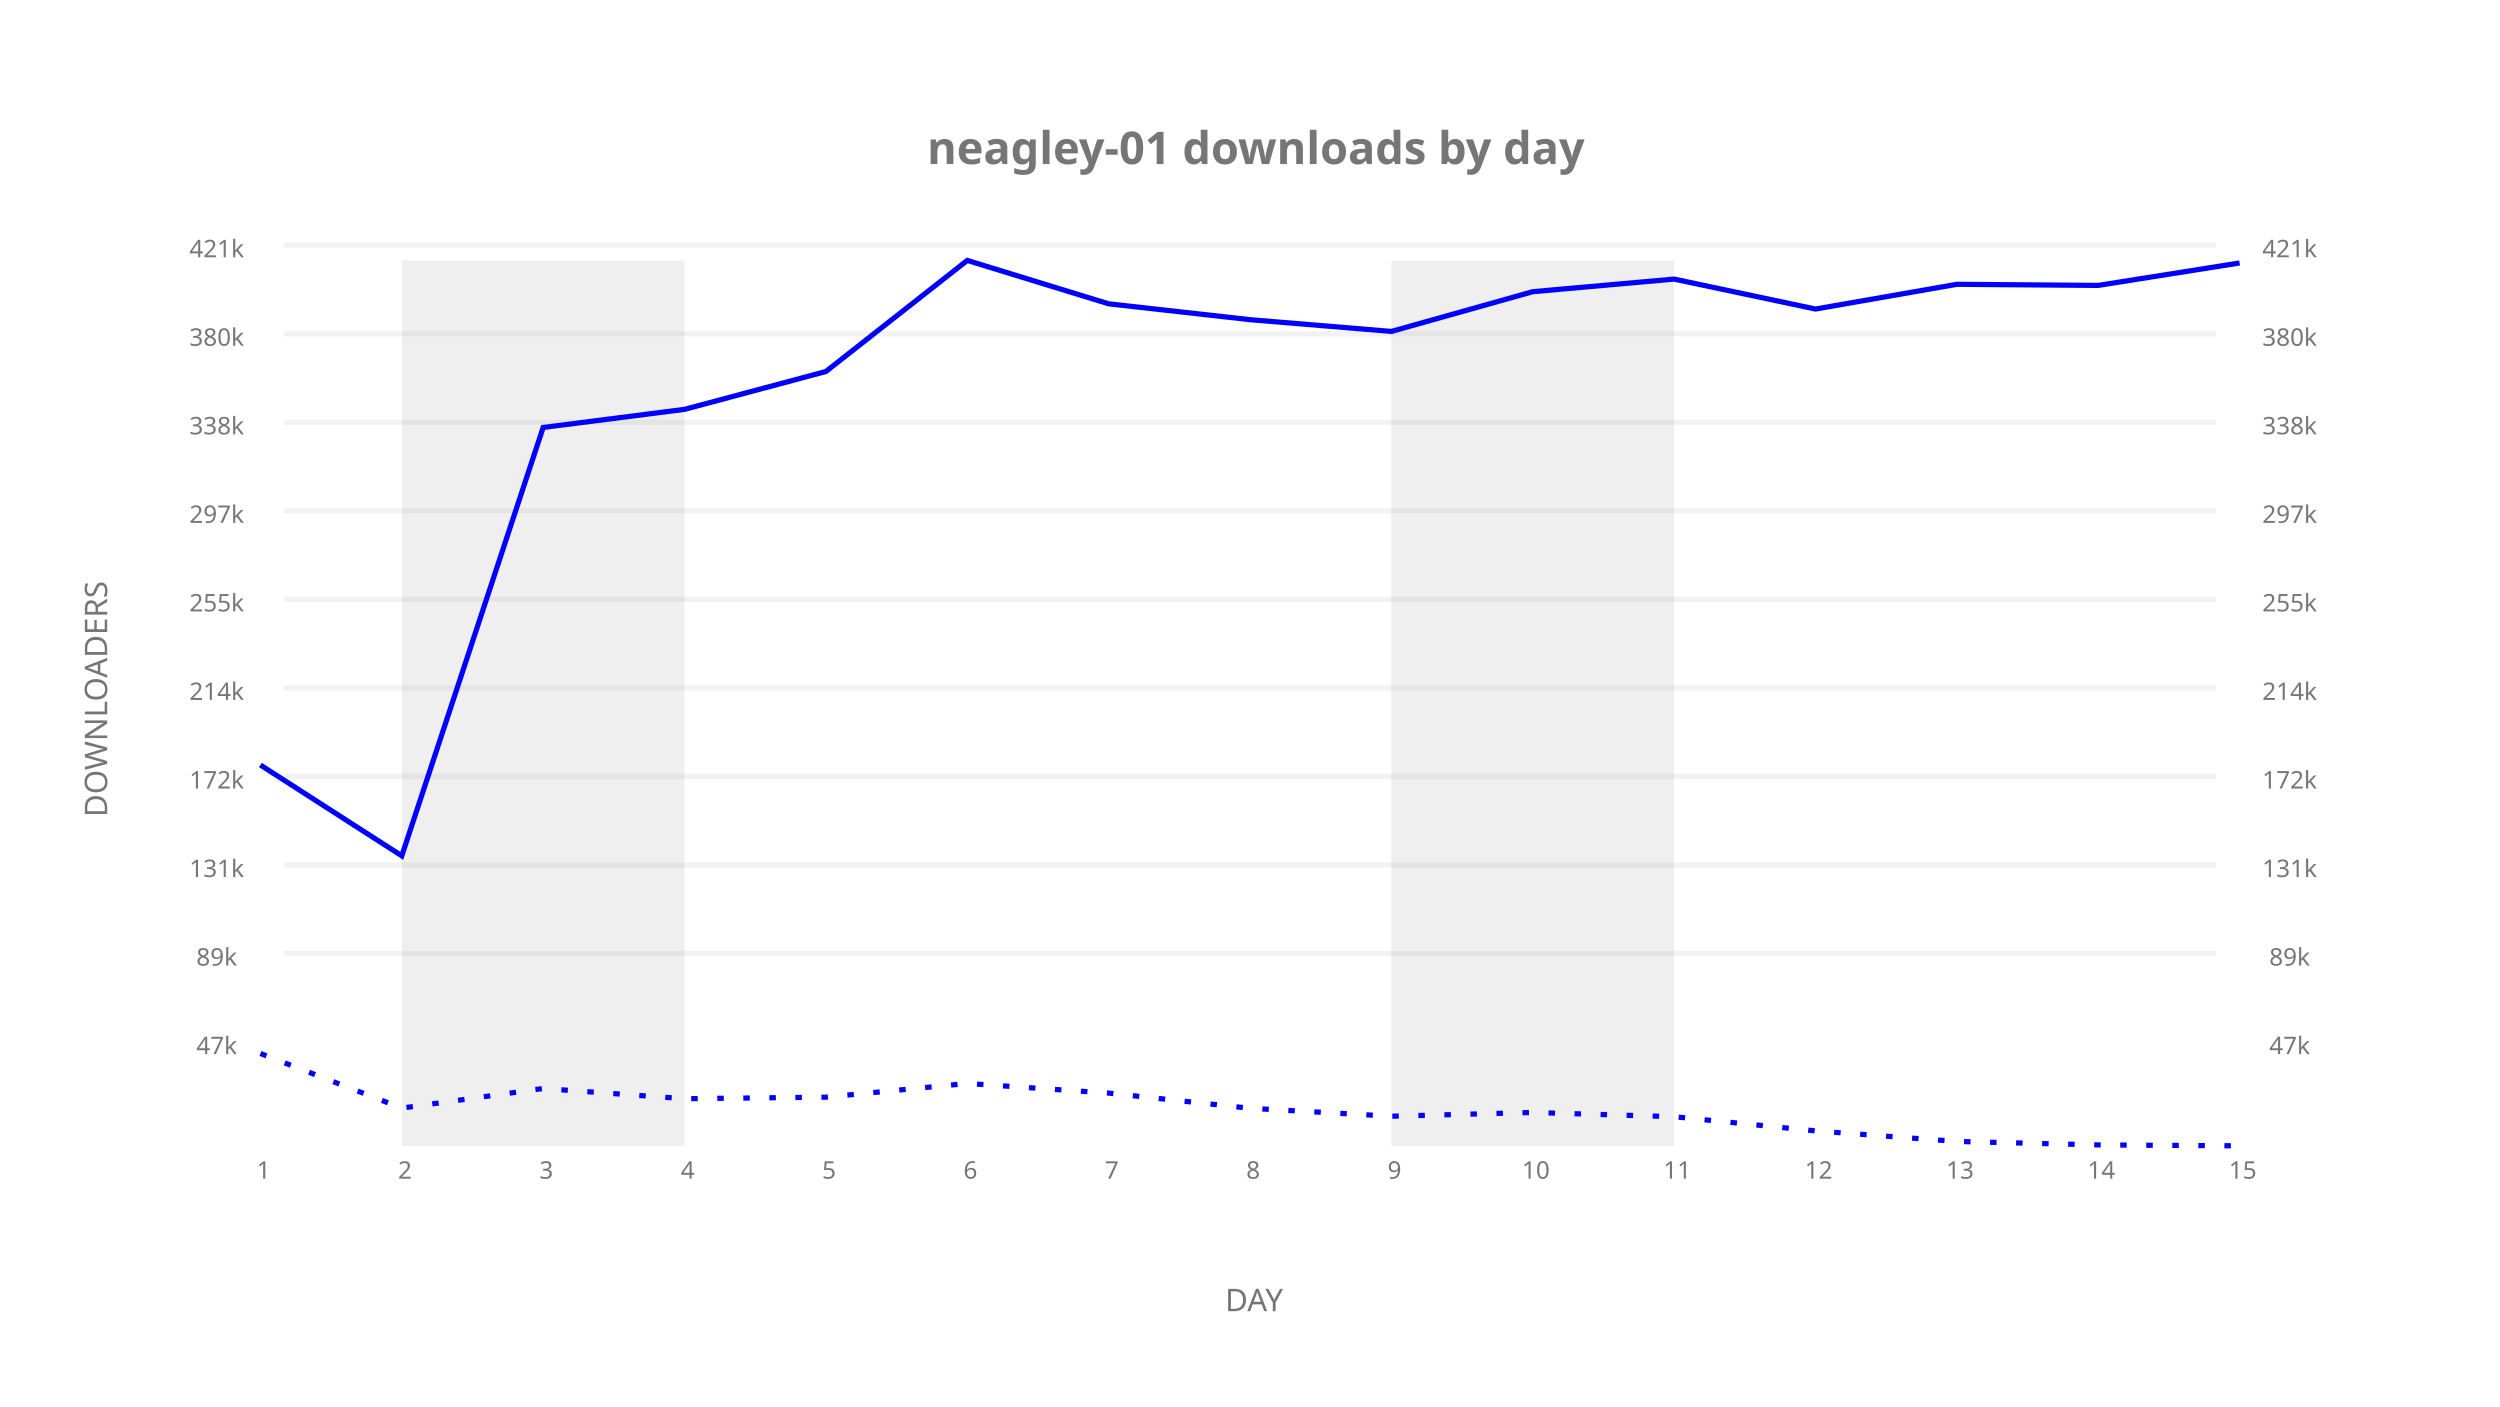
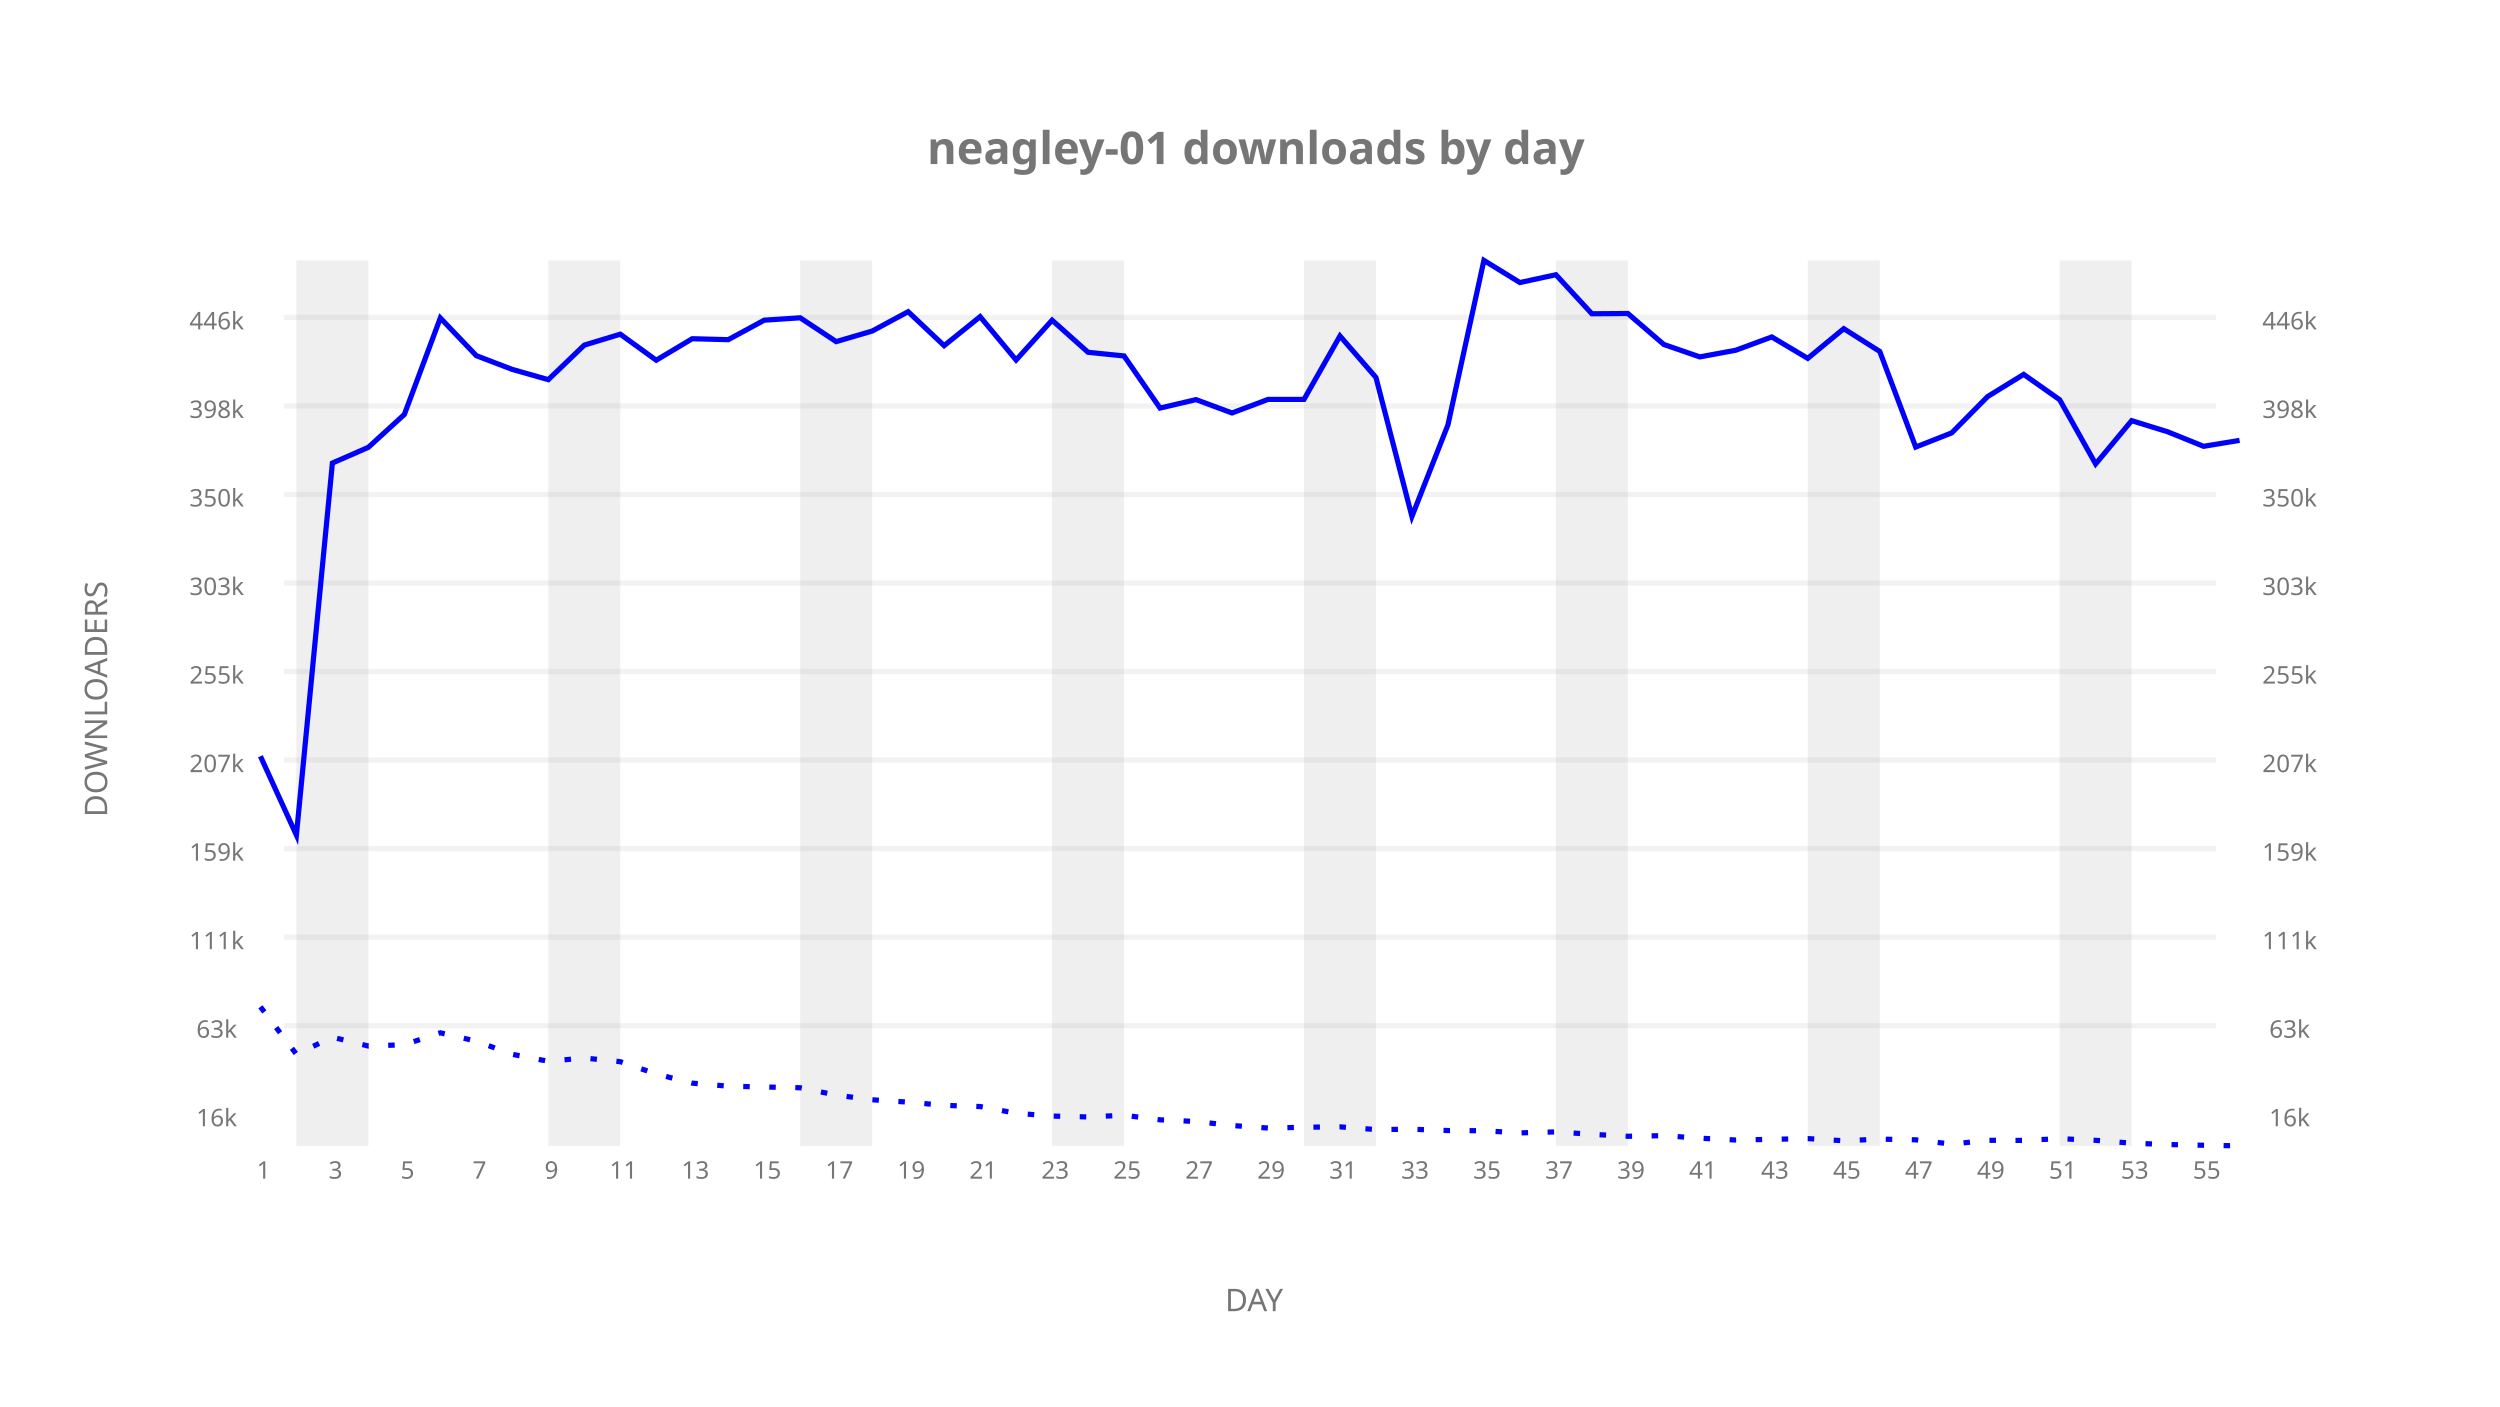
<svg xmlns="http://www.w3.org/2000/svg" xml:space="preserve" id="neagley-01-downloads-by-day-day" x="0px" y="0px" width="1920px" height="1080px" viewBox="0 0 1920 1080" enable-background="new 0 0 1920 1080" role="img">
  <g id="annotations">
    <text x="960" y="126" font-family="Atkinson Hyperlegible" font-size="26pt" text-anchor="middle" text-align="center" font-weight="600" font-style="normal" style="fill:rgb(118,118,118); fill-opacity:1; stroke:rgb(118,118,118); stroke-opacity:0; stroke-width:0.5"> neagley-01 downloads by day</text>
    <g id="axes-lines">
      <text x="960" y="1007" font-family="Atkinson Hyperlegible" font-size="18pt" text-anchor="middle" text-align="center" font-weight="500" font-style="normal" style="fill:rgb(118,118,118); fill-opacity:1; stroke:rgb(118,118,118); stroke-opacity:0; stroke-width:0.5"> DAY</text>
      <text x="73" y="540" font-family="Atkinson Hyperlegible" font-size="18pt" text-anchor="middle" text-align="center" dominant-baseline="central" font-weight="500" font-style="normal" style="fill:rgb(118,118,118); fill-opacity:1; stroke:rgb(118,118,118); stroke-opacity:0; stroke-width:0.5" transform="rotate(-90,73,540)"> DOWNLOADERS</text>
    </g>
    <g id="tic-y-label-lines">
-       <line x1="218" y1="732.33" x2="1702" y2="732.33" style="fill:rgb(0,0,255); fill-opacity:0; stroke:rgb(242,242,242); stroke-opacity:1; stroke-width:4" />
-       <line x1="218" y1="664.33" x2="1702" y2="664.33" style="fill:rgb(0,0,255); fill-opacity:0; stroke:rgb(242,242,242); stroke-opacity:1; stroke-width:4" />
-       <line x1="218" y1="596.33" x2="1702" y2="596.33" style="fill:rgb(0,0,255); fill-opacity:0; stroke:rgb(242,242,242); stroke-opacity:1; stroke-width:4" />
-       <line x1="218" y1="528.33" x2="1702" y2="528.33" style="fill:rgb(0,0,255); fill-opacity:0; stroke:rgb(242,242,242); stroke-opacity:1; stroke-width:4" />
-       <line x1="218" y1="460.33" x2="1702" y2="460.33" style="fill:rgb(0,0,255); fill-opacity:0; stroke:rgb(242,242,242); stroke-opacity:1; stroke-width:4" />
-       <line x1="218" y1="392.33" x2="1702" y2="392.33" style="fill:rgb(0,0,255); fill-opacity:0; stroke:rgb(242,242,242); stroke-opacity:1; stroke-width:4" />
-       <line x1="218" y1="324.33" x2="1702" y2="324.33" style="fill:rgb(0,0,255); fill-opacity:0; stroke:rgb(242,242,242); stroke-opacity:1; stroke-width:4" />
-       <line x1="218" y1="256.33" x2="1702" y2="256.33" style="fill:rgb(0,0,255); fill-opacity:0; stroke:rgb(242,242,242); stroke-opacity:1; stroke-width:4" />
-       <line x1="218" y1="188.33" x2="1702" y2="188.33" style="fill:rgb(0,0,255); fill-opacity:0; stroke:rgb(242,242,242); stroke-opacity:1; stroke-width:4" />
+       <line x1="218" y1="787.743" x2="1702" y2="787.743" style="fill:rgb(0,0,255); fill-opacity:0; stroke:rgb(242,242,242); stroke-opacity:1; stroke-width:4" />
+       <line x1="218" y1="719.743" x2="1702" y2="719.743" style="fill:rgb(0,0,255); fill-opacity:0; stroke:rgb(242,242,242); stroke-opacity:1; stroke-width:4" />
+       <line x1="218" y1="651.743" x2="1702" y2="651.743" style="fill:rgb(0,0,255); fill-opacity:0; stroke:rgb(242,242,242); stroke-opacity:1; stroke-width:4" />
+       <line x1="218" y1="583.743" x2="1702" y2="583.743" style="fill:rgb(0,0,255); fill-opacity:0; stroke:rgb(242,242,242); stroke-opacity:1; stroke-width:4" />
+       <line x1="218" y1="515.743" x2="1702" y2="515.743" style="fill:rgb(0,0,255); fill-opacity:0; stroke:rgb(242,242,242); stroke-opacity:1; stroke-width:4" />
+       <line x1="218" y1="447.743" x2="1702" y2="447.743" style="fill:rgb(0,0,255); fill-opacity:0; stroke:rgb(242,242,242); stroke-opacity:1; stroke-width:4" />
+       <line x1="218" y1="379.743" x2="1702" y2="379.743" style="fill:rgb(0,0,255); fill-opacity:0; stroke:rgb(242,242,242); stroke-opacity:1; stroke-width:4" />
+       <line x1="218" y1="311.743" x2="1702" y2="311.743" style="fill:rgb(0,0,255); fill-opacity:0; stroke:rgb(242,242,242); stroke-opacity:1; stroke-width:4" />
+       <line x1="218" y1="243.743" x2="1702" y2="243.743" style="fill:rgb(0,0,255); fill-opacity:0; stroke:rgb(242,242,242); stroke-opacity:1; stroke-width:4" />
    </g>
    <g id="tic-x-labels">
      <text x="200" y="898" font-family="Atkinson Hyperlegible" font-size="14pt" text-anchor="middle" text-align="center" dominant-baseline="central" font-weight="400" font-style="normal" style="fill:rgb(118,118,118); fill-opacity:1; stroke:rgb(118,118,118); stroke-opacity:0; stroke-width:0.5"> 1</text>
-       <text x="308.571" y="898" font-family="Atkinson Hyperlegible" font-size="14pt" text-anchor="middle" text-align="center" dominant-baseline="central" font-weight="400" font-style="normal" style="fill:rgb(118,118,118); fill-opacity:1; stroke:rgb(118,118,118); stroke-opacity:0; stroke-width:0.5"> 2</text>
-       <text x="417.143" y="898" font-family="Atkinson Hyperlegible" font-size="14pt" text-anchor="middle" text-align="center" dominant-baseline="central" font-weight="400" font-style="normal" style="fill:rgb(118,118,118); fill-opacity:1; stroke:rgb(118,118,118); stroke-opacity:0; stroke-width:0.5"> 3</text>
-       <text x="525.714" y="898" font-family="Atkinson Hyperlegible" font-size="14pt" text-anchor="middle" text-align="center" dominant-baseline="central" font-weight="400" font-style="normal" style="fill:rgb(118,118,118); fill-opacity:1; stroke:rgb(118,118,118); stroke-opacity:0; stroke-width:0.5"> 4</text>
-       <text x="634.286" y="898" font-family="Atkinson Hyperlegible" font-size="14pt" text-anchor="middle" text-align="center" dominant-baseline="central" font-weight="400" font-style="normal" style="fill:rgb(118,118,118); fill-opacity:1; stroke:rgb(118,118,118); stroke-opacity:0; stroke-width:0.5"> 5</text>
-       <text x="742.857" y="898" font-family="Atkinson Hyperlegible" font-size="14pt" text-anchor="middle" text-align="center" dominant-baseline="central" font-weight="400" font-style="normal" style="fill:rgb(118,118,118); fill-opacity:1; stroke:rgb(118,118,118); stroke-opacity:0; stroke-width:0.5"> 6</text>
-       <text x="851.429" y="898" font-family="Atkinson Hyperlegible" font-size="14pt" text-anchor="middle" text-align="center" dominant-baseline="central" font-weight="400" font-style="normal" style="fill:rgb(118,118,118); fill-opacity:1; stroke:rgb(118,118,118); stroke-opacity:0; stroke-width:0.5"> 7</text>
-       <text x="960" y="898" font-family="Atkinson Hyperlegible" font-size="14pt" text-anchor="middle" text-align="center" dominant-baseline="central" font-weight="400" font-style="normal" style="fill:rgb(118,118,118); fill-opacity:1; stroke:rgb(118,118,118); stroke-opacity:0; stroke-width:0.5"> 8</text>
-       <text x="1068.571" y="898" font-family="Atkinson Hyperlegible" font-size="14pt" text-anchor="middle" text-align="center" dominant-baseline="central" font-weight="400" font-style="normal" style="fill:rgb(118,118,118); fill-opacity:1; stroke:rgb(118,118,118); stroke-opacity:0; stroke-width:0.5"> 9</text>
-       <text x="1177.143" y="898" font-family="Atkinson Hyperlegible" font-size="14pt" text-anchor="middle" text-align="center" dominant-baseline="central" font-weight="400" font-style="normal" style="fill:rgb(118,118,118); fill-opacity:1; stroke:rgb(118,118,118); stroke-opacity:0; stroke-width:0.5"> 10</text>
-       <text x="1285.714" y="898" font-family="Atkinson Hyperlegible" font-size="14pt" text-anchor="middle" text-align="center" dominant-baseline="central" font-weight="400" font-style="normal" style="fill:rgb(118,118,118); fill-opacity:1; stroke:rgb(118,118,118); stroke-opacity:0; stroke-width:0.5"> 11</text>
-       <text x="1394.286" y="898" font-family="Atkinson Hyperlegible" font-size="14pt" text-anchor="middle" text-align="center" dominant-baseline="central" font-weight="400" font-style="normal" style="fill:rgb(118,118,118); fill-opacity:1; stroke:rgb(118,118,118); stroke-opacity:0; stroke-width:0.5"> 12</text>
-       <text x="1502.857" y="898" font-family="Atkinson Hyperlegible" font-size="14pt" text-anchor="middle" text-align="center" dominant-baseline="central" font-weight="400" font-style="normal" style="fill:rgb(118,118,118); fill-opacity:1; stroke:rgb(118,118,118); stroke-opacity:0; stroke-width:0.5"> 13</text>
-       <text x="1611.429" y="898" font-family="Atkinson Hyperlegible" font-size="14pt" text-anchor="middle" text-align="center" dominant-baseline="central" font-weight="400" font-style="normal" style="fill:rgb(118,118,118); fill-opacity:1; stroke:rgb(118,118,118); stroke-opacity:0; stroke-width:0.5"> 14</text>
-       <text x="1720" y="898" font-family="Atkinson Hyperlegible" font-size="14pt" text-anchor="middle" text-align="center" dominant-baseline="central" font-weight="400" font-style="normal" style="fill:rgb(118,118,118); fill-opacity:1; stroke:rgb(118,118,118); stroke-opacity:0; stroke-width:0.5"> 15</text>
+       <text x="255.273" y="898" font-family="Atkinson Hyperlegible" font-size="14pt" text-anchor="middle" text-align="center" dominant-baseline="central" font-weight="400" font-style="normal" style="fill:rgb(118,118,118); fill-opacity:1; stroke:rgb(118,118,118); stroke-opacity:0; stroke-width:0.5"> 3</text>
+       <text x="310.545" y="898" font-family="Atkinson Hyperlegible" font-size="14pt" text-anchor="middle" text-align="center" dominant-baseline="central" font-weight="400" font-style="normal" style="fill:rgb(118,118,118); fill-opacity:1; stroke:rgb(118,118,118); stroke-opacity:0; stroke-width:0.5"> 5</text>
+       <text x="365.818" y="898" font-family="Atkinson Hyperlegible" font-size="14pt" text-anchor="middle" text-align="center" dominant-baseline="central" font-weight="400" font-style="normal" style="fill:rgb(118,118,118); fill-opacity:1; stroke:rgb(118,118,118); stroke-opacity:0; stroke-width:0.5"> 7</text>
+       <text x="421.091" y="898" font-family="Atkinson Hyperlegible" font-size="14pt" text-anchor="middle" text-align="center" dominant-baseline="central" font-weight="400" font-style="normal" style="fill:rgb(118,118,118); fill-opacity:1; stroke:rgb(118,118,118); stroke-opacity:0; stroke-width:0.5"> 9</text>
+       <text x="476.364" y="898" font-family="Atkinson Hyperlegible" font-size="14pt" text-anchor="middle" text-align="center" dominant-baseline="central" font-weight="400" font-style="normal" style="fill:rgb(118,118,118); fill-opacity:1; stroke:rgb(118,118,118); stroke-opacity:0; stroke-width:0.5"> 11</text>
+       <text x="531.636" y="898" font-family="Atkinson Hyperlegible" font-size="14pt" text-anchor="middle" text-align="center" dominant-baseline="central" font-weight="400" font-style="normal" style="fill:rgb(118,118,118); fill-opacity:1; stroke:rgb(118,118,118); stroke-opacity:0; stroke-width:0.5"> 13</text>
+       <text x="586.909" y="898" font-family="Atkinson Hyperlegible" font-size="14pt" text-anchor="middle" text-align="center" dominant-baseline="central" font-weight="400" font-style="normal" style="fill:rgb(118,118,118); fill-opacity:1; stroke:rgb(118,118,118); stroke-opacity:0; stroke-width:0.5"> 15</text>
+       <text x="642.182" y="898" font-family="Atkinson Hyperlegible" font-size="14pt" text-anchor="middle" text-align="center" dominant-baseline="central" font-weight="400" font-style="normal" style="fill:rgb(118,118,118); fill-opacity:1; stroke:rgb(118,118,118); stroke-opacity:0; stroke-width:0.5"> 17</text>
+       <text x="697.455" y="898" font-family="Atkinson Hyperlegible" font-size="14pt" text-anchor="middle" text-align="center" dominant-baseline="central" font-weight="400" font-style="normal" style="fill:rgb(118,118,118); fill-opacity:1; stroke:rgb(118,118,118); stroke-opacity:0; stroke-width:0.5"> 19</text>
+       <text x="752.727" y="898" font-family="Atkinson Hyperlegible" font-size="14pt" text-anchor="middle" text-align="center" dominant-baseline="central" font-weight="400" font-style="normal" style="fill:rgb(118,118,118); fill-opacity:1; stroke:rgb(118,118,118); stroke-opacity:0; stroke-width:0.5"> 21</text>
+       <text x="808" y="898" font-family="Atkinson Hyperlegible" font-size="14pt" text-anchor="middle" text-align="center" dominant-baseline="central" font-weight="400" font-style="normal" style="fill:rgb(118,118,118); fill-opacity:1; stroke:rgb(118,118,118); stroke-opacity:0; stroke-width:0.5"> 23</text>
+       <text x="863.273" y="898" font-family="Atkinson Hyperlegible" font-size="14pt" text-anchor="middle" text-align="center" dominant-baseline="central" font-weight="400" font-style="normal" style="fill:rgb(118,118,118); fill-opacity:1; stroke:rgb(118,118,118); stroke-opacity:0; stroke-width:0.5"> 25</text>
+       <text x="918.545" y="898" font-family="Atkinson Hyperlegible" font-size="14pt" text-anchor="middle" text-align="center" dominant-baseline="central" font-weight="400" font-style="normal" style="fill:rgb(118,118,118); fill-opacity:1; stroke:rgb(118,118,118); stroke-opacity:0; stroke-width:0.5"> 27</text>
+       <text x="973.818" y="898" font-family="Atkinson Hyperlegible" font-size="14pt" text-anchor="middle" text-align="center" dominant-baseline="central" font-weight="400" font-style="normal" style="fill:rgb(118,118,118); fill-opacity:1; stroke:rgb(118,118,118); stroke-opacity:0; stroke-width:0.5"> 29</text>
+       <text x="1029.091" y="898" font-family="Atkinson Hyperlegible" font-size="14pt" text-anchor="middle" text-align="center" dominant-baseline="central" font-weight="400" font-style="normal" style="fill:rgb(118,118,118); fill-opacity:1; stroke:rgb(118,118,118); stroke-opacity:0; stroke-width:0.5"> 31</text>
+       <text x="1084.364" y="898" font-family="Atkinson Hyperlegible" font-size="14pt" text-anchor="middle" text-align="center" dominant-baseline="central" font-weight="400" font-style="normal" style="fill:rgb(118,118,118); fill-opacity:1; stroke:rgb(118,118,118); stroke-opacity:0; stroke-width:0.5"> 33</text>
+       <text x="1139.636" y="898" font-family="Atkinson Hyperlegible" font-size="14pt" text-anchor="middle" text-align="center" dominant-baseline="central" font-weight="400" font-style="normal" style="fill:rgb(118,118,118); fill-opacity:1; stroke:rgb(118,118,118); stroke-opacity:0; stroke-width:0.5"> 35</text>
+       <text x="1194.909" y="898" font-family="Atkinson Hyperlegible" font-size="14pt" text-anchor="middle" text-align="center" dominant-baseline="central" font-weight="400" font-style="normal" style="fill:rgb(118,118,118); fill-opacity:1; stroke:rgb(118,118,118); stroke-opacity:0; stroke-width:0.5"> 37</text>
+       <text x="1250.182" y="898" font-family="Atkinson Hyperlegible" font-size="14pt" text-anchor="middle" text-align="center" dominant-baseline="central" font-weight="400" font-style="normal" style="fill:rgb(118,118,118); fill-opacity:1; stroke:rgb(118,118,118); stroke-opacity:0; stroke-width:0.5"> 39</text>
+       <text x="1305.455" y="898" font-family="Atkinson Hyperlegible" font-size="14pt" text-anchor="middle" text-align="center" dominant-baseline="central" font-weight="400" font-style="normal" style="fill:rgb(118,118,118); fill-opacity:1; stroke:rgb(118,118,118); stroke-opacity:0; stroke-width:0.5"> 41</text>
+       <text x="1360.727" y="898" font-family="Atkinson Hyperlegible" font-size="14pt" text-anchor="middle" text-align="center" dominant-baseline="central" font-weight="400" font-style="normal" style="fill:rgb(118,118,118); fill-opacity:1; stroke:rgb(118,118,118); stroke-opacity:0; stroke-width:0.5"> 43</text>
+       <text x="1416" y="898" font-family="Atkinson Hyperlegible" font-size="14pt" text-anchor="middle" text-align="center" dominant-baseline="central" font-weight="400" font-style="normal" style="fill:rgb(118,118,118); fill-opacity:1; stroke:rgb(118,118,118); stroke-opacity:0; stroke-width:0.5"> 45</text>
+       <text x="1471.273" y="898" font-family="Atkinson Hyperlegible" font-size="14pt" text-anchor="middle" text-align="center" dominant-baseline="central" font-weight="400" font-style="normal" style="fill:rgb(118,118,118); fill-opacity:1; stroke:rgb(118,118,118); stroke-opacity:0; stroke-width:0.5"> 47</text>
+       <text x="1526.545" y="898" font-family="Atkinson Hyperlegible" font-size="14pt" text-anchor="middle" text-align="center" dominant-baseline="central" font-weight="400" font-style="normal" style="fill:rgb(118,118,118); fill-opacity:1; stroke:rgb(118,118,118); stroke-opacity:0; stroke-width:0.5"> 49</text>
+       <text x="1581.818" y="898" font-family="Atkinson Hyperlegible" font-size="14pt" text-anchor="middle" text-align="center" dominant-baseline="central" font-weight="400" font-style="normal" style="fill:rgb(118,118,118); fill-opacity:1; stroke:rgb(118,118,118); stroke-opacity:0; stroke-width:0.5"> 51</text>
+       <text x="1637.091" y="898" font-family="Atkinson Hyperlegible" font-size="14pt" text-anchor="middle" text-align="center" dominant-baseline="central" font-weight="400" font-style="normal" style="fill:rgb(118,118,118); fill-opacity:1; stroke:rgb(118,118,118); stroke-opacity:0; stroke-width:0.5"> 53</text>
+       <text x="1692.364" y="898" font-family="Atkinson Hyperlegible" font-size="14pt" text-anchor="middle" text-align="center" dominant-baseline="central" font-weight="400" font-style="normal" style="fill:rgb(118,118,118); fill-opacity:1; stroke:rgb(118,118,118); stroke-opacity:0; stroke-width:0.5"> 55</text>
    </g>
    <g id="tic-y-labels">
-       <text x="164" y="802.33" font-family="Atkinson Hyperlegible" font-size="14pt" text-anchor="middle" text-align="center" dominant-baseline="central" font-weight="400" font-style="normal" style="fill:rgb(118,118,118); fill-opacity:1; stroke:rgb(118,118,118); stroke-opacity:0; stroke-width:0.5"> 47k</text>
-       <text x="1756" y="802.33" font-family="Atkinson Hyperlegible" font-size="14pt" text-anchor="middle" text-align="center" dominant-baseline="central" font-weight="400" font-style="normal" style="fill:rgb(118,118,118); fill-opacity:1; stroke:rgb(118,118,118); stroke-opacity:0; stroke-width:0.5"> 47k</text>
-       <text x="164" y="734.33" font-family="Atkinson Hyperlegible" font-size="14pt" text-anchor="middle" text-align="center" dominant-baseline="central" font-weight="400" font-style="normal" style="fill:rgb(118,118,118); fill-opacity:1; stroke:rgb(118,118,118); stroke-opacity:0; stroke-width:0.5"> 89k</text>
-       <text x="1756" y="734.33" font-family="Atkinson Hyperlegible" font-size="14pt" text-anchor="middle" text-align="center" dominant-baseline="central" font-weight="400" font-style="normal" style="fill:rgb(118,118,118); fill-opacity:1; stroke:rgb(118,118,118); stroke-opacity:0; stroke-width:0.5"> 89k</text>
-       <text x="164" y="666.33" font-family="Atkinson Hyperlegible" font-size="14pt" text-anchor="middle" text-align="center" dominant-baseline="central" font-weight="400" font-style="normal" style="fill:rgb(118,118,118); fill-opacity:1; stroke:rgb(118,118,118); stroke-opacity:0; stroke-width:0.5"> 131k</text>
-       <text x="1756" y="666.33" font-family="Atkinson Hyperlegible" font-size="14pt" text-anchor="middle" text-align="center" dominant-baseline="central" font-weight="400" font-style="normal" style="fill:rgb(118,118,118); fill-opacity:1; stroke:rgb(118,118,118); stroke-opacity:0; stroke-width:0.5"> 131k</text>
-       <text x="164" y="598.33" font-family="Atkinson Hyperlegible" font-size="14pt" text-anchor="middle" text-align="center" dominant-baseline="central" font-weight="400" font-style="normal" style="fill:rgb(118,118,118); fill-opacity:1; stroke:rgb(118,118,118); stroke-opacity:0; stroke-width:0.5"> 172k</text>
-       <text x="1756" y="598.33" font-family="Atkinson Hyperlegible" font-size="14pt" text-anchor="middle" text-align="center" dominant-baseline="central" font-weight="400" font-style="normal" style="fill:rgb(118,118,118); fill-opacity:1; stroke:rgb(118,118,118); stroke-opacity:0; stroke-width:0.5"> 172k</text>
-       <text x="164" y="530.33" font-family="Atkinson Hyperlegible" font-size="14pt" text-anchor="middle" text-align="center" dominant-baseline="central" font-weight="400" font-style="normal" style="fill:rgb(118,118,118); fill-opacity:1; stroke:rgb(118,118,118); stroke-opacity:0; stroke-width:0.5"> 214k</text>
-       <text x="1756" y="530.33" font-family="Atkinson Hyperlegible" font-size="14pt" text-anchor="middle" text-align="center" dominant-baseline="central" font-weight="400" font-style="normal" style="fill:rgb(118,118,118); fill-opacity:1; stroke:rgb(118,118,118); stroke-opacity:0; stroke-width:0.5"> 214k</text>
-       <text x="164" y="462.33" font-family="Atkinson Hyperlegible" font-size="14pt" text-anchor="middle" text-align="center" dominant-baseline="central" font-weight="400" font-style="normal" style="fill:rgb(118,118,118); fill-opacity:1; stroke:rgb(118,118,118); stroke-opacity:0; stroke-width:0.5"> 255k</text>
-       <text x="1756" y="462.33" font-family="Atkinson Hyperlegible" font-size="14pt" text-anchor="middle" text-align="center" dominant-baseline="central" font-weight="400" font-style="normal" style="fill:rgb(118,118,118); fill-opacity:1; stroke:rgb(118,118,118); stroke-opacity:0; stroke-width:0.5"> 255k</text>
-       <text x="164" y="394.33" font-family="Atkinson Hyperlegible" font-size="14pt" text-anchor="middle" text-align="center" dominant-baseline="central" font-weight="400" font-style="normal" style="fill:rgb(118,118,118); fill-opacity:1; stroke:rgb(118,118,118); stroke-opacity:0; stroke-width:0.5"> 297k</text>
-       <text x="1756" y="394.33" font-family="Atkinson Hyperlegible" font-size="14pt" text-anchor="middle" text-align="center" dominant-baseline="central" font-weight="400" font-style="normal" style="fill:rgb(118,118,118); fill-opacity:1; stroke:rgb(118,118,118); stroke-opacity:0; stroke-width:0.5"> 297k</text>
-       <text x="164" y="326.33" font-family="Atkinson Hyperlegible" font-size="14pt" text-anchor="middle" text-align="center" dominant-baseline="central" font-weight="400" font-style="normal" style="fill:rgb(118,118,118); fill-opacity:1; stroke:rgb(118,118,118); stroke-opacity:0; stroke-width:0.5"> 338k</text>
-       <text x="1756" y="326.33" font-family="Atkinson Hyperlegible" font-size="14pt" text-anchor="middle" text-align="center" dominant-baseline="central" font-weight="400" font-style="normal" style="fill:rgb(118,118,118); fill-opacity:1; stroke:rgb(118,118,118); stroke-opacity:0; stroke-width:0.5"> 338k</text>
-       <text x="164" y="258.33" font-family="Atkinson Hyperlegible" font-size="14pt" text-anchor="middle" text-align="center" dominant-baseline="central" font-weight="400" font-style="normal" style="fill:rgb(118,118,118); fill-opacity:1; stroke:rgb(118,118,118); stroke-opacity:0; stroke-width:0.5"> 380k</text>
-       <text x="1756" y="258.33" font-family="Atkinson Hyperlegible" font-size="14pt" text-anchor="middle" text-align="center" dominant-baseline="central" font-weight="400" font-style="normal" style="fill:rgb(118,118,118); fill-opacity:1; stroke:rgb(118,118,118); stroke-opacity:0; stroke-width:0.5"> 380k</text>
-       <text x="164" y="190.33" font-family="Atkinson Hyperlegible" font-size="14pt" text-anchor="middle" text-align="center" dominant-baseline="central" font-weight="400" font-style="normal" style="fill:rgb(118,118,118); fill-opacity:1; stroke:rgb(118,118,118); stroke-opacity:0; stroke-width:0.5"> 421k</text>
-       <text x="1756" y="190.33" font-family="Atkinson Hyperlegible" font-size="14pt" text-anchor="middle" text-align="center" dominant-baseline="central" font-weight="400" font-style="normal" style="fill:rgb(118,118,118); fill-opacity:1; stroke:rgb(118,118,118); stroke-opacity:0; stroke-width:0.5"> 421k</text>
+       <text x="164" y="857.743" font-family="Atkinson Hyperlegible" font-size="14pt" text-anchor="middle" text-align="center" dominant-baseline="central" font-weight="400" font-style="normal" style="fill:rgb(118,118,118); fill-opacity:1; stroke:rgb(118,118,118); stroke-opacity:0; stroke-width:0.5"> 16k</text>
+       <text x="1756" y="857.743" font-family="Atkinson Hyperlegible" font-size="14pt" text-anchor="middle" text-align="center" dominant-baseline="central" font-weight="400" font-style="normal" style="fill:rgb(118,118,118); fill-opacity:1; stroke:rgb(118,118,118); stroke-opacity:0; stroke-width:0.5"> 16k</text>
+       <text x="164" y="789.743" font-family="Atkinson Hyperlegible" font-size="14pt" text-anchor="middle" text-align="center" dominant-baseline="central" font-weight="400" font-style="normal" style="fill:rgb(118,118,118); fill-opacity:1; stroke:rgb(118,118,118); stroke-opacity:0; stroke-width:0.5"> 63k</text>
+       <text x="1756" y="789.743" font-family="Atkinson Hyperlegible" font-size="14pt" text-anchor="middle" text-align="center" dominant-baseline="central" font-weight="400" font-style="normal" style="fill:rgb(118,118,118); fill-opacity:1; stroke:rgb(118,118,118); stroke-opacity:0; stroke-width:0.5"> 63k</text>
+       <text x="164" y="721.743" font-family="Atkinson Hyperlegible" font-size="14pt" text-anchor="middle" text-align="center" dominant-baseline="central" font-weight="400" font-style="normal" style="fill:rgb(118,118,118); fill-opacity:1; stroke:rgb(118,118,118); stroke-opacity:0; stroke-width:0.5"> 111k</text>
+       <text x="1756" y="721.743" font-family="Atkinson Hyperlegible" font-size="14pt" text-anchor="middle" text-align="center" dominant-baseline="central" font-weight="400" font-style="normal" style="fill:rgb(118,118,118); fill-opacity:1; stroke:rgb(118,118,118); stroke-opacity:0; stroke-width:0.5"> 111k</text>
+       <text x="164" y="653.743" font-family="Atkinson Hyperlegible" font-size="14pt" text-anchor="middle" text-align="center" dominant-baseline="central" font-weight="400" font-style="normal" style="fill:rgb(118,118,118); fill-opacity:1; stroke:rgb(118,118,118); stroke-opacity:0; stroke-width:0.5"> 159k</text>
+       <text x="1756" y="653.743" font-family="Atkinson Hyperlegible" font-size="14pt" text-anchor="middle" text-align="center" dominant-baseline="central" font-weight="400" font-style="normal" style="fill:rgb(118,118,118); fill-opacity:1; stroke:rgb(118,118,118); stroke-opacity:0; stroke-width:0.5"> 159k</text>
+       <text x="164" y="585.743" font-family="Atkinson Hyperlegible" font-size="14pt" text-anchor="middle" text-align="center" dominant-baseline="central" font-weight="400" font-style="normal" style="fill:rgb(118,118,118); fill-opacity:1; stroke:rgb(118,118,118); stroke-opacity:0; stroke-width:0.5"> 207k</text>
+       <text x="1756" y="585.743" font-family="Atkinson Hyperlegible" font-size="14pt" text-anchor="middle" text-align="center" dominant-baseline="central" font-weight="400" font-style="normal" style="fill:rgb(118,118,118); fill-opacity:1; stroke:rgb(118,118,118); stroke-opacity:0; stroke-width:0.5"> 207k</text>
+       <text x="164" y="517.743" font-family="Atkinson Hyperlegible" font-size="14pt" text-anchor="middle" text-align="center" dominant-baseline="central" font-weight="400" font-style="normal" style="fill:rgb(118,118,118); fill-opacity:1; stroke:rgb(118,118,118); stroke-opacity:0; stroke-width:0.5"> 255k</text>
+       <text x="1756" y="517.743" font-family="Atkinson Hyperlegible" font-size="14pt" text-anchor="middle" text-align="center" dominant-baseline="central" font-weight="400" font-style="normal" style="fill:rgb(118,118,118); fill-opacity:1; stroke:rgb(118,118,118); stroke-opacity:0; stroke-width:0.5"> 255k</text>
+       <text x="164" y="449.743" font-family="Atkinson Hyperlegible" font-size="14pt" text-anchor="middle" text-align="center" dominant-baseline="central" font-weight="400" font-style="normal" style="fill:rgb(118,118,118); fill-opacity:1; stroke:rgb(118,118,118); stroke-opacity:0; stroke-width:0.5"> 303k</text>
+       <text x="1756" y="449.743" font-family="Atkinson Hyperlegible" font-size="14pt" text-anchor="middle" text-align="center" dominant-baseline="central" font-weight="400" font-style="normal" style="fill:rgb(118,118,118); fill-opacity:1; stroke:rgb(118,118,118); stroke-opacity:0; stroke-width:0.5"> 303k</text>
+       <text x="164" y="381.743" font-family="Atkinson Hyperlegible" font-size="14pt" text-anchor="middle" text-align="center" dominant-baseline="central" font-weight="400" font-style="normal" style="fill:rgb(118,118,118); fill-opacity:1; stroke:rgb(118,118,118); stroke-opacity:0; stroke-width:0.5"> 350k</text>
+       <text x="1756" y="381.743" font-family="Atkinson Hyperlegible" font-size="14pt" text-anchor="middle" text-align="center" dominant-baseline="central" font-weight="400" font-style="normal" style="fill:rgb(118,118,118); fill-opacity:1; stroke:rgb(118,118,118); stroke-opacity:0; stroke-width:0.5"> 350k</text>
+       <text x="164" y="313.743" font-family="Atkinson Hyperlegible" font-size="14pt" text-anchor="middle" text-align="center" dominant-baseline="central" font-weight="400" font-style="normal" style="fill:rgb(118,118,118); fill-opacity:1; stroke:rgb(118,118,118); stroke-opacity:0; stroke-width:0.5"> 398k</text>
+       <text x="1756" y="313.743" font-family="Atkinson Hyperlegible" font-size="14pt" text-anchor="middle" text-align="center" dominant-baseline="central" font-weight="400" font-style="normal" style="fill:rgb(118,118,118); fill-opacity:1; stroke:rgb(118,118,118); stroke-opacity:0; stroke-width:0.5"> 398k</text>
+       <text x="164" y="245.743" font-family="Atkinson Hyperlegible" font-size="14pt" text-anchor="middle" text-align="center" dominant-baseline="central" font-weight="400" font-style="normal" style="fill:rgb(118,118,118); fill-opacity:1; stroke:rgb(118,118,118); stroke-opacity:0; stroke-width:0.5"> 446k</text>
+       <text x="1756" y="245.743" font-family="Atkinson Hyperlegible" font-size="14pt" text-anchor="middle" text-align="center" dominant-baseline="central" font-weight="400" font-style="normal" style="fill:rgb(118,118,118); fill-opacity:1; stroke:rgb(118,118,118); stroke-opacity:0; stroke-width:0.5"> 446k</text>
    </g>
  </g>
  <g id="weekend-bands-neagley-01 downloads by day">
-     <rect x="308.571" y="200" width="217.143" height="680" style="fill:rgb(148,148,148); fill-opacity:0.15; stroke:rgb(148,148,148); stroke-opacity:0; stroke-width:0" />
-     <rect x="1068.571" y="200" width="217.143" height="680" style="fill:rgb(148,148,148); fill-opacity:0.15; stroke:rgb(148,148,148); stroke-opacity:0; stroke-width:0" />
+     <rect x="227.636" y="200" width="55.273" height="680" style="fill:rgb(148,148,148); fill-opacity:0.15; stroke:rgb(148,148,148); stroke-opacity:0; stroke-width:0" />
+     <rect x="421.091" y="200" width="55.273" height="680" style="fill:rgb(148,148,148); fill-opacity:0.15; stroke:rgb(148,148,148); stroke-opacity:0; stroke-width:0" />
+     <rect x="614.545" y="200" width="55.273" height="680" style="fill:rgb(148,148,148); fill-opacity:0.15; stroke:rgb(148,148,148); stroke-opacity:0; stroke-width:0" />
+     <rect x="808" y="200" width="55.273" height="680" style="fill:rgb(148,148,148); fill-opacity:0.15; stroke:rgb(148,148,148); stroke-opacity:0; stroke-width:0" />
+     <rect x="1001.455" y="200" width="55.273" height="680" style="fill:rgb(148,148,148); fill-opacity:0.15; stroke:rgb(148,148,148); stroke-opacity:0; stroke-width:0" />
+     <rect x="1194.909" y="200" width="55.273" height="680" style="fill:rgb(148,148,148); fill-opacity:0.15; stroke:rgb(148,148,148); stroke-opacity:0; stroke-width:0" />
+     <rect x="1388.364" y="200" width="55.273" height="680" style="fill:rgb(148,148,148); fill-opacity:0.15; stroke:rgb(148,148,148); stroke-opacity:0; stroke-width:0" />
+     <rect x="1581.818" y="200" width="55.273" height="680" style="fill:rgb(148,148,148); fill-opacity:0.15; stroke:rgb(148,148,148); stroke-opacity:0; stroke-width:0" />
  </g>
  <g id="polyline-neagley-01 downloads by day">
-     <polyline points="200,587.533 308.571,657.297 417.143,328.29 525.714,314.38 634.286,285.31 742.857,200 851.429,233.335 960,245.514 1068.57,254.539 1177.14,224.012 1285.71,214.344 1394.29,237.339 1502.86,218.344 1611.43,219.196 1720,201.961 " style="fill:rgb(0,0,255); fill-opacity:0; stroke:rgb(0,0,255); stroke-opacity:1; stroke-width:4" />
+     <polyline points="200,580.783 227.636,641.377 255.273,355.624 282.909,343.543 310.545,318.296 338.182,244.202 365.818,273.153 393.455,283.732 421.091,291.571 448.727,265.056 476.364,256.658 504,276.632 531.636,260.133 559.273,260.873 586.909,245.905 614.545,244.071 642.182,262.36 669.818,254.251 697.455,239.387 725.091,265.458 752.727,243.196 780.364,276.481 808,245.9 835.636,270.558 863.273,273.373 890.909,313.388 918.545,306.905 946.182,317.159 973.818,306.76 1001.45,306.755 1029.09,258.043 1056.73,289.893 1084.36,396.655 1112,326.362 1139.64,200 1167.27,216.995 1194.91,210.993 1222.55,240.979 1250.18,240.77 1277.82,264.559 1305.45,274.097 1333.09,268.978 1360.73,258.774 1388.36,275.219 1416,252.424 1443.64,269.895 1471.27,343.338 1498.91,332.454 1526.55,304.515 1554.18,287.526 1581.82,306.996 1609.45,356.313 1637.09,323.068 1664.73,331.594 1692.36,342.775 1720,338.194 " style="fill:rgb(0,0,255); fill-opacity:0; stroke:rgb(0,0,255); stroke-opacity:1; stroke-width:4" />
  </g>
  <g id="polyline-neagley-01 downloads by day uploaders">
-     <polyline points="200,809.091 308.571,851.026 417.143,835.964 525.714,843.815 634.286,842.622 742.857,832.094 851.429,839.5 960,851.156 1068.57,857.268 1177.14,854.374 1285.71,857.63 1394.29,868.521 1502.86,876.621 1611.43,879.293 1720,880 " stroke-dasharray="5 15" style="fill:rgb(0,0,255); fill-opacity:0; stroke:rgb(0,0,255); stroke-opacity:1; stroke-width:4" />
+     <polyline points="200,773.213 227.636,809.637 255.273,796.552 282.909,803.372 310.545,802.336 338.182,793.194 365.818,799.625 393.455,809.748 421.091,815.055 448.727,812.542 476.364,815.371 504,824.829 531.636,831.865 559.273,834.184 586.909,834.801 614.545,835.393 642.182,841.007 669.818,844.63 697.455,846.437 725.091,848.911 752.727,849.815 780.364,854.962 808,857.143 835.636,857.809 863.273,856.502 890.909,860.025 918.545,861.309 946.182,864.383 973.818,866.335 1001.45,865.728 1029.09,865.431 1056.73,867.495 1084.36,867.245 1112,868.242 1139.64,868.419 1167.27,870.053 1194.91,869.3 1222.55,871.144 1250.18,872.662 1277.82,872.179 1305.45,874.121 1333.09,875.538 1360.73,874.998 1388.36,874.449 1416,876.094 1443.64,874.849 1471.27,875.386 1498.91,878.686 1526.55,875.756 1554.18,875.836 1581.82,874.495 1609.45,875.773 1637.09,877.955 1664.73,878.976 1692.36,879.548 1720,880 " stroke-dasharray="5 15" style="fill:rgb(0,0,255); fill-opacity:0; stroke:rgb(0,0,255); stroke-opacity:1; stroke-width:4" />
  </g>
</svg>
